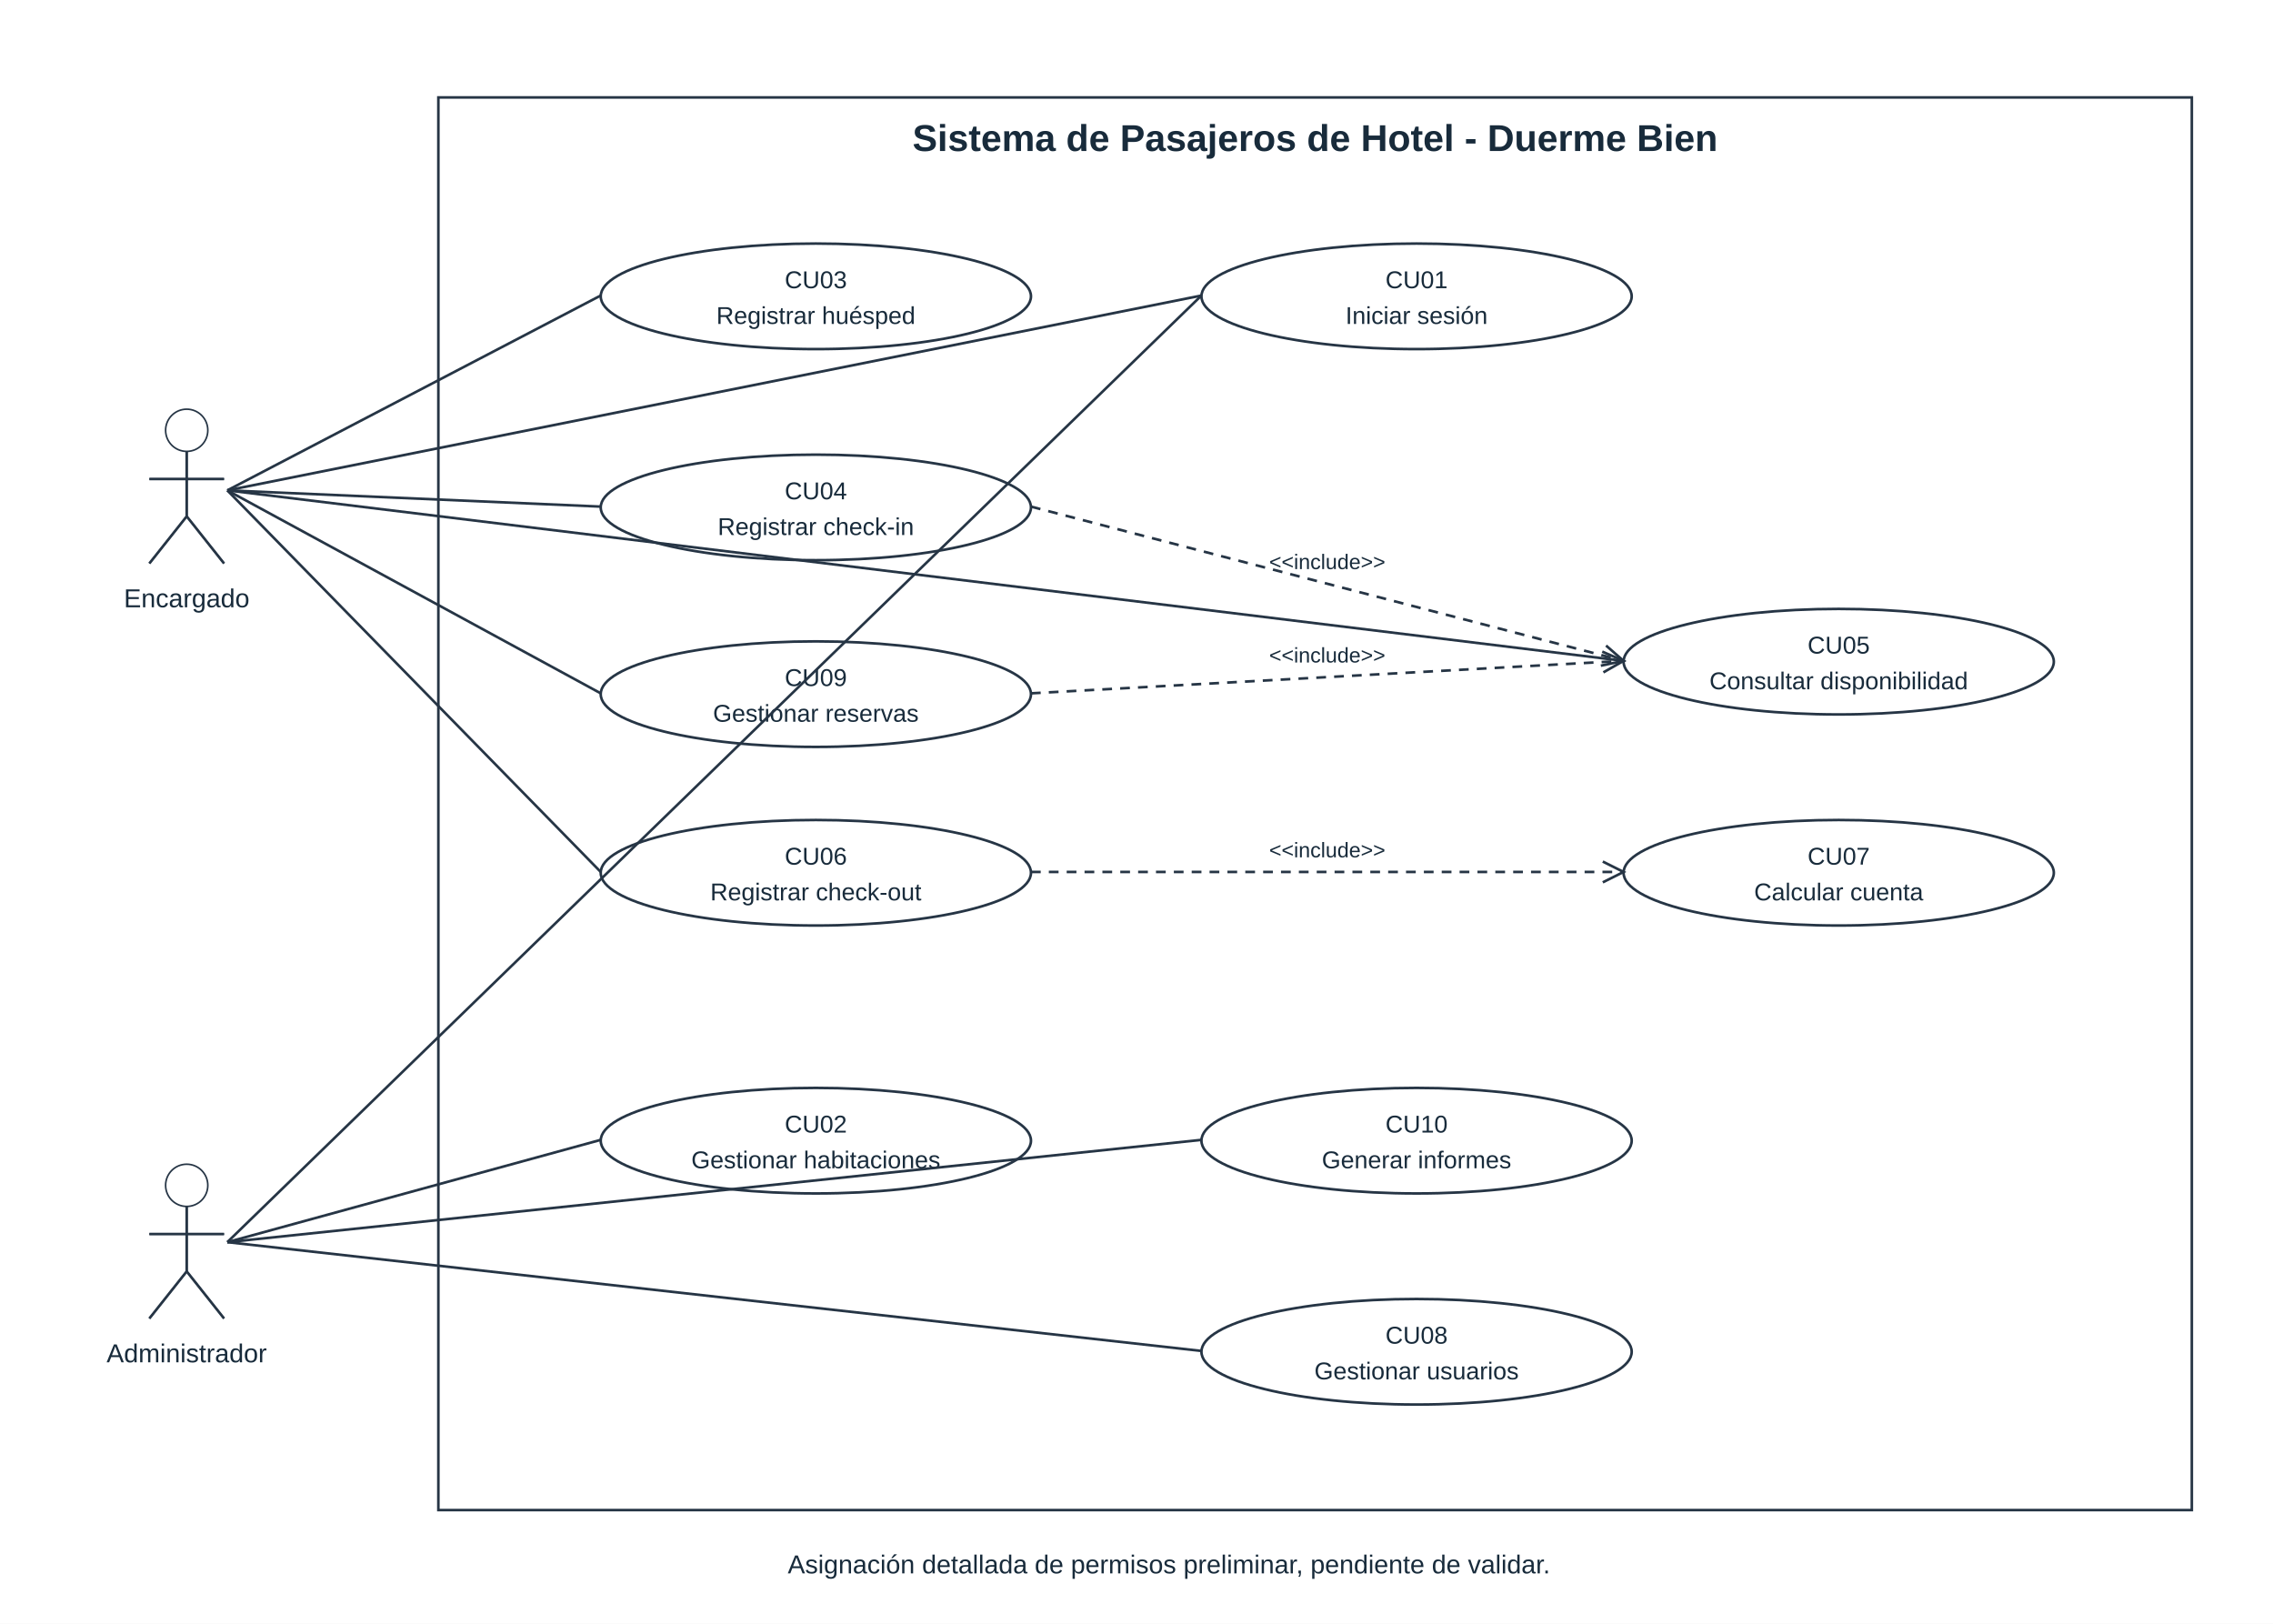
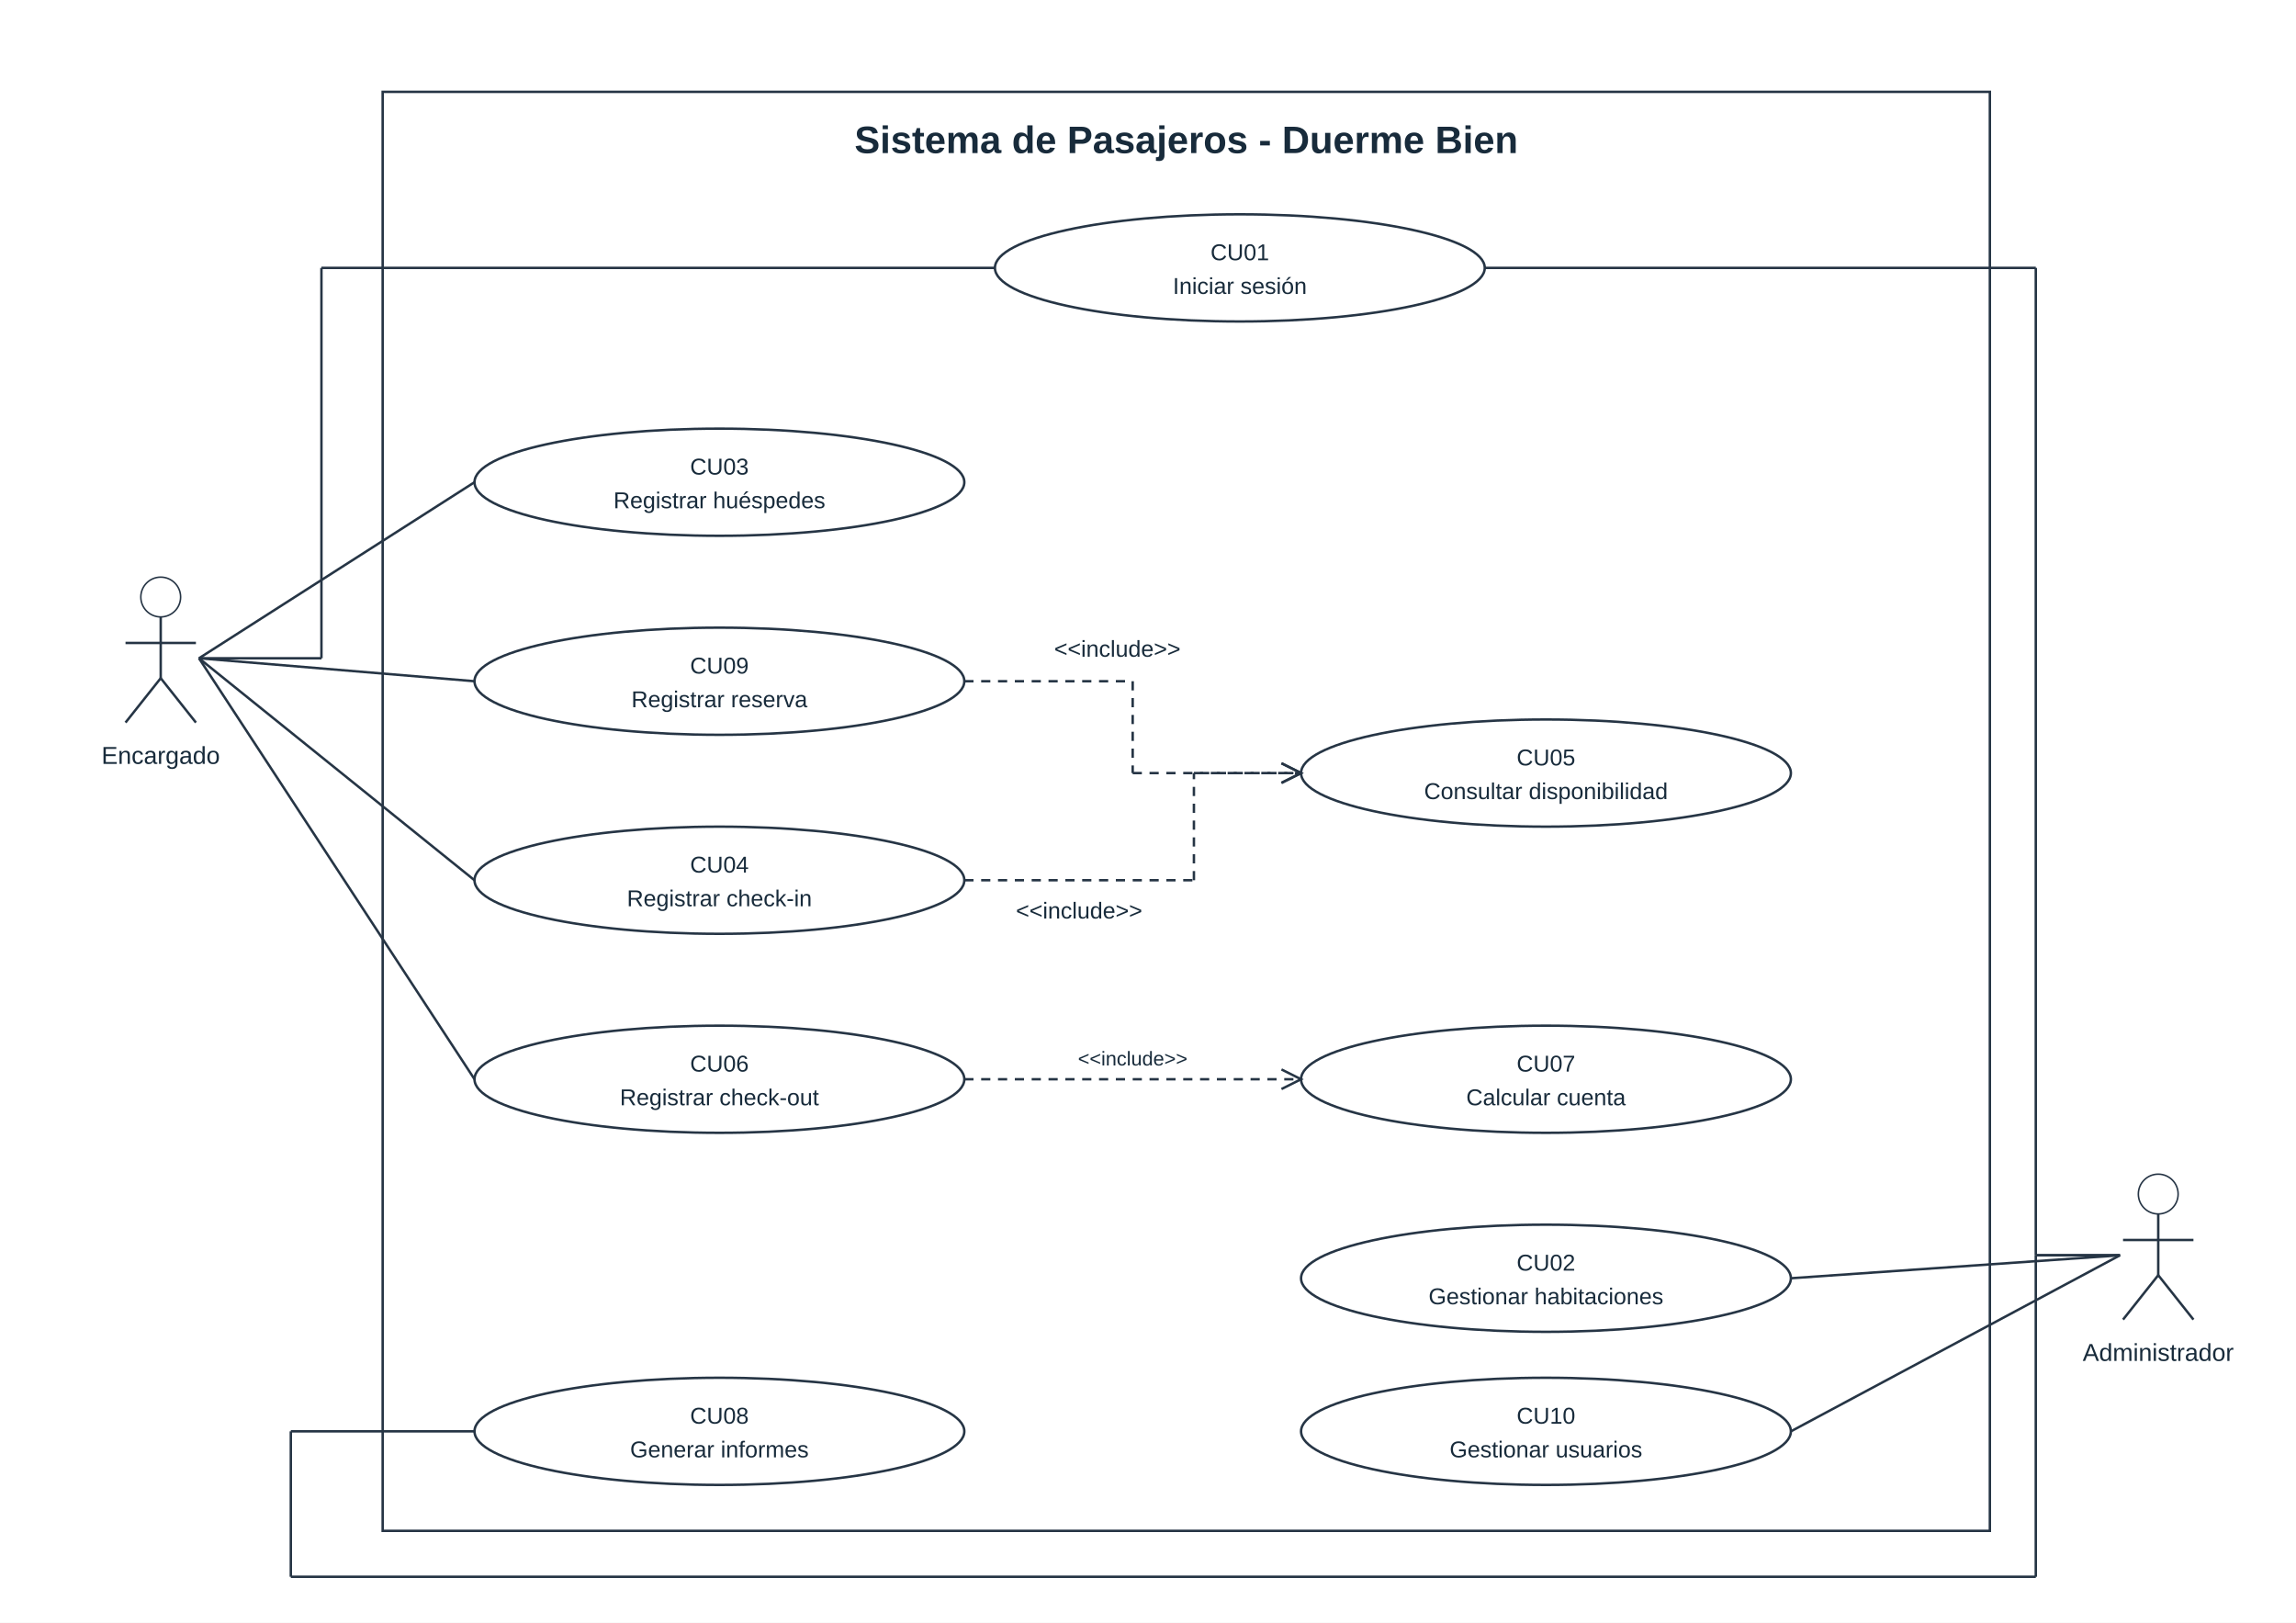
- <svg xmlns="http://www.w3.org/2000/svg" width="1400" height="1000" viewBox="0 0 1400 1000">
+ <svg xmlns="http://www.w3.org/2000/svg" width="1500" height="1060" viewBox="0 0 1500 1060">
  <defs>
    <marker id="arrow" markerWidth="10" markerHeight="10" refX="9" refY="5" orient="auto">
      <path d="M1,1 L9,5 L1,9" fill="none" stroke="#263545" />
    </marker>
  </defs>
  <rect width="100%" height="100%" fill="white" />
  <g font-family="Arial, sans-serif" fill="#182b3b">
-     <rect x="270" y="60" width="1080" height="870" fill="#ffffff" stroke="#263545" stroke-width="1.6" />
-     <text x="810" y="93" font-size="23" text-anchor="middle" font-weight="bold">Sistema de Pasajeros de Hotel - Duerme Bien</text>
-     <circle cx="115" cy="265" r="13" fill="white" stroke="#263545" />
-     <path d="M115,278 V318 M92,295 H138 M115,318 L92,347 M115,318 L138,347" stroke="#263545" fill="none" />
-     <path d="M115,278 L115,318" fill="none" stroke="#263545" stroke-width="1.6" />
-     <path d="M92,295 L138,295" fill="none" stroke="#263545" stroke-width="1.6" />
-     <path d="M115,318 L92,347" fill="none" stroke="#263545" stroke-width="1.6" />
-     <path d="M115,318 L138,347" fill="none" stroke="#263545" stroke-width="1.6" />
-     <text x="115" y="374" font-size="16" text-anchor="middle" font-weight="normal">Encargado</text>
-     <circle cx="115" cy="730" r="13" fill="white" stroke="#263545" />
-     <path d="M115,743 V783 M92,760 H138 M115,783 L92,812 M115,783 L138,812" stroke="#263545" fill="none" />
-     <path d="M115,743 L115,783" fill="none" stroke="#263545" stroke-width="1.6" />
-     <path d="M92,760 L138,760" fill="none" stroke="#263545" stroke-width="1.6" />
-     <path d="M115,783 L92,812" fill="none" stroke="#263545" stroke-width="1.6" />
-     <path d="M115,783 L138,812" fill="none" stroke="#263545" stroke-width="1.6" />
-     <text x="115" y="839" font-size="16" text-anchor="middle" font-weight="normal">Administrador</text>
-     <ellipse cx="872.5" cy="182.5" rx="132.5" ry="32.5" fill="#ffffff" stroke="#263545" stroke-width="1.6" />
-     <text x="872.5" y="177.5" font-size="15" text-anchor="middle" font-weight="normal">CU01</text>
-     <text x="872.5" y="199.5" font-size="15" text-anchor="middle" font-weight="normal">Iniciar sesión</text>
-     <ellipse cx="502.5" cy="702.5" rx="132.5" ry="32.5" fill="#ffffff" stroke="#263545" stroke-width="1.6" />
-     <text x="502.5" y="697.5" font-size="15" text-anchor="middle" font-weight="normal">CU02</text>
-     <text x="502.5" y="719.5" font-size="15" text-anchor="middle" font-weight="normal">Gestionar habitaciones</text>
-     <ellipse cx="502.5" cy="182.5" rx="132.5" ry="32.5" fill="#ffffff" stroke="#263545" stroke-width="1.6" />
-     <text x="502.5" y="177.5" font-size="15" text-anchor="middle" font-weight="normal">CU03</text>
-     <text x="502.5" y="199.5" font-size="15" text-anchor="middle" font-weight="normal">Registrar huésped</text>
-     <ellipse cx="502.5" cy="312.5" rx="132.5" ry="32.5" fill="#ffffff" stroke="#263545" stroke-width="1.6" />
-     <text x="502.5" y="307.5" font-size="15" text-anchor="middle" font-weight="normal">CU04</text>
-     <text x="502.5" y="329.5" font-size="15" text-anchor="middle" font-weight="normal">Registrar check-in</text>
-     <ellipse cx="1132.5" cy="407.5" rx="132.5" ry="32.5" fill="#ffffff" stroke="#263545" stroke-width="1.6" />
-     <text x="1132.5" y="402.5" font-size="15" text-anchor="middle" font-weight="normal">CU05</text>
-     <text x="1132.5" y="424.5" font-size="15" text-anchor="middle" font-weight="normal">Consultar disponibilidad</text>
-     <ellipse cx="502.5" cy="537.5" rx="132.5" ry="32.5" fill="#ffffff" stroke="#263545" stroke-width="1.6" />
-     <text x="502.5" y="532.5" font-size="15" text-anchor="middle" font-weight="normal">CU06</text>
-     <text x="502.5" y="554.5" font-size="15" text-anchor="middle" font-weight="normal">Registrar check-out</text>
-     <ellipse cx="1132.5" cy="537.5" rx="132.5" ry="32.5" fill="#ffffff" stroke="#263545" stroke-width="1.6" />
-     <text x="1132.5" y="532.5" font-size="15" text-anchor="middle" font-weight="normal">CU07</text>
-     <text x="1132.5" y="554.5" font-size="15" text-anchor="middle" font-weight="normal">Calcular cuenta</text>
-     <ellipse cx="872.5" cy="832.5" rx="132.5" ry="32.5" fill="#ffffff" stroke="#263545" stroke-width="1.6" />
-     <text x="872.5" y="827.5" font-size="15" text-anchor="middle" font-weight="normal">CU08</text>
-     <text x="872.5" y="849.5" font-size="15" text-anchor="middle" font-weight="normal">Gestionar usuarios</text>
-     <ellipse cx="502.5" cy="427.5" rx="132.5" ry="32.5" fill="#ffffff" stroke="#263545" stroke-width="1.6" />
-     <text x="502.5" y="422.5" font-size="15" text-anchor="middle" font-weight="normal">CU09</text>
-     <text x="502.5" y="444.5" font-size="15" text-anchor="middle" font-weight="normal">Gestionar reservas</text>
-     <ellipse cx="872.5" cy="702.5" rx="132.5" ry="32.5" fill="#ffffff" stroke="#263545" stroke-width="1.6" />
-     <text x="872.5" y="697.5" font-size="15" text-anchor="middle" font-weight="normal">CU10</text>
-     <text x="872.5" y="719.5" font-size="15" text-anchor="middle" font-weight="normal">Generar informes</text>
-     <path d="M140,302 L740,182" fill="none" stroke="#263545" stroke-width="1.6" />
-     <path d="M140,302 L370,182" fill="none" stroke="#263545" stroke-width="1.6" />
-     <path d="M140,302 L370,312" fill="none" stroke="#263545" stroke-width="1.6" />
-     <path d="M140,302 L1000,407" fill="none" stroke="#263545" stroke-width="1.6" />
-     <path d="M140,302 L370,537" fill="none" stroke="#263545" stroke-width="1.6" />
-     <path d="M140,302 L370,427" fill="none" stroke="#263545" stroke-width="1.6" />
-     <path d="M140,765 L740,182" fill="none" stroke="#263545" stroke-width="1.6" />
-     <path d="M140,765 L370,702" fill="none" stroke="#263545" stroke-width="1.6" />
-     <path d="M140,765 L740,832" fill="none" stroke="#263545" stroke-width="1.6" />
-     <path d="M140,765 L740,702" fill="none" stroke="#263545" stroke-width="1.6" />
-     <path d="M635,312 L1000,407" fill="none" stroke="#263545" stroke-width="1.6" stroke-dasharray="6 5" marker-end="url(#arrow)" />
-     <text x="817.5" y="350.5" font-size="13" text-anchor="middle" font-weight="normal">&lt;&lt;include&gt;&gt;</text>
-     <path d="M635,427 L1000,407" fill="none" stroke="#263545" stroke-width="1.6" stroke-dasharray="6 5" marker-end="url(#arrow)" />
-     <text x="817.5" y="408.0" font-size="13" text-anchor="middle" font-weight="normal">&lt;&lt;include&gt;&gt;</text>
-     <path d="M635,537 L1000,537" fill="none" stroke="#263545" stroke-width="1.6" stroke-dasharray="6 5" marker-end="url(#arrow)" />
-     <text x="817.5" y="528.0" font-size="13" text-anchor="middle" font-weight="normal">&lt;&lt;include&gt;&gt;</text>
-     <text x="720" y="969" font-size="16" text-anchor="middle" font-weight="normal">Asignación detallada de permisos preliminar, pendiente de validar.</text>
+     <rect x="250" y="60" width="1050" height="940" fill="#ffffff" stroke="#263545" stroke-width="1.6" />
+     <text x="775" y="100" font-size="25" text-anchor="middle" font-weight="bold">Sistema de Pasajeros - Duerme Bien</text>
+     <circle cx="105" cy="390" r="13" fill="white" stroke="#263545" />
+     <path d="M105,403 L105,443" fill="none" stroke="#263545" stroke-width="1.6" />
+     <path d="M82,420 L128,420" fill="none" stroke="#263545" stroke-width="1.6" />
+     <path d="M105,443 L82,472" fill="none" stroke="#263545" stroke-width="1.6" />
+     <path d="M105,443 L128,472" fill="none" stroke="#263545" stroke-width="1.6" />
+     <text x="105" y="499" font-size="16" text-anchor="middle" font-weight="normal">Encargado</text>
+     <circle cx="1410" cy="780" r="13" fill="white" stroke="#263545" />
+     <path d="M1410,793 L1410,833" fill="none" stroke="#263545" stroke-width="1.6" />
+     <path d="M1387,810 L1433,810" fill="none" stroke="#263545" stroke-width="1.6" />
+     <path d="M1410,833 L1387,862" fill="none" stroke="#263545" stroke-width="1.6" />
+     <path d="M1410,833 L1433,862" fill="none" stroke="#263545" stroke-width="1.6" />
+     <text x="1410" y="889" font-size="16" text-anchor="middle" font-weight="normal">Administrador</text>
+     <ellipse cx="810.0" cy="175.0" rx="160.0" ry="35.0" fill="#ffffff" stroke="#263545" stroke-width="1.6" />
+     <text x="810.0" y="170.0" font-size="15" text-anchor="middle" font-weight="normal">CU01</text>
+     <text x="810.0" y="192.0" font-size="15" text-anchor="middle" font-weight="normal">Iniciar sesión</text>
+     <ellipse cx="470.0" cy="315.0" rx="160.0" ry="35.0" fill="#ffffff" stroke="#263545" stroke-width="1.6" />
+     <text x="470.0" y="310.0" font-size="15" text-anchor="middle" font-weight="normal">CU03</text>
+     <text x="470.0" y="332.0" font-size="15" text-anchor="middle" font-weight="normal">Registrar huéspedes</text>
+     <ellipse cx="470.0" cy="445.0" rx="160.0" ry="35.0" fill="#ffffff" stroke="#263545" stroke-width="1.6" />
+     <text x="470.0" y="440.0" font-size="15" text-anchor="middle" font-weight="normal">CU09</text>
+     <text x="470.0" y="462.0" font-size="15" text-anchor="middle" font-weight="normal">Registrar reserva</text>
+     <ellipse cx="470.0" cy="575.0" rx="160.0" ry="35.0" fill="#ffffff" stroke="#263545" stroke-width="1.6" />
+     <text x="470.0" y="570.0" font-size="15" text-anchor="middle" font-weight="normal">CU04</text>
+     <text x="470.0" y="592.0" font-size="15" text-anchor="middle" font-weight="normal">Registrar check-in</text>
+     <ellipse cx="470.0" cy="705.0" rx="160.0" ry="35.0" fill="#ffffff" stroke="#263545" stroke-width="1.6" />
+     <text x="470.0" y="700.0" font-size="15" text-anchor="middle" font-weight="normal">CU06</text>
+     <text x="470.0" y="722.0" font-size="15" text-anchor="middle" font-weight="normal">Registrar check-out</text>
+     <ellipse cx="1010.0" cy="505.0" rx="160.0" ry="35.0" fill="#ffffff" stroke="#263545" stroke-width="1.6" />
+     <text x="1010.0" y="500.0" font-size="15" text-anchor="middle" font-weight="normal">CU05</text>
+     <text x="1010.0" y="522.0" font-size="15" text-anchor="middle" font-weight="normal">Consultar disponibilidad</text>
+     <ellipse cx="1010.0" cy="705.0" rx="160.0" ry="35.0" fill="#ffffff" stroke="#263545" stroke-width="1.6" />
+     <text x="1010.0" y="700.0" font-size="15" text-anchor="middle" font-weight="normal">CU07</text>
+     <text x="1010.0" y="722.0" font-size="15" text-anchor="middle" font-weight="normal">Calcular cuenta</text>
+     <ellipse cx="1010.0" cy="835.0" rx="160.0" ry="35.0" fill="#ffffff" stroke="#263545" stroke-width="1.6" />
+     <text x="1010.0" y="830.0" font-size="15" text-anchor="middle" font-weight="normal">CU02</text>
+     <text x="1010.0" y="852.0" font-size="15" text-anchor="middle" font-weight="normal">Gestionar habitaciones</text>
+     <ellipse cx="1010.0" cy="935.0" rx="160.0" ry="35.0" fill="#ffffff" stroke="#263545" stroke-width="1.6" />
+     <text x="1010.0" y="930.0" font-size="15" text-anchor="middle" font-weight="normal">CU10</text>
+     <text x="1010.0" y="952.0" font-size="15" text-anchor="middle" font-weight="normal">Gestionar usuarios</text>
+     <ellipse cx="470.0" cy="935.0" rx="160.0" ry="35.0" fill="#ffffff" stroke="#263545" stroke-width="1.6" />
+     <text x="470.0" y="930.0" font-size="15" text-anchor="middle" font-weight="normal">CU08</text>
+     <text x="470.0" y="952.0" font-size="15" text-anchor="middle" font-weight="normal">Generar informes</text>
+     <path d="M130,430 L310,315" fill="none" stroke="#263545" stroke-width="1.6" />
+     <path d="M130,430 L310,445" fill="none" stroke="#263545" stroke-width="1.6" />
+     <path d="M130,430 L310,575" fill="none" stroke="#263545" stroke-width="1.6" />
+     <path d="M130,430 L310,705" fill="none" stroke="#263545" stroke-width="1.6" />
+     <path d="M130,430 L210,430" fill="none" stroke="#263545" stroke-width="1.6" />
+     <path d="M210,430 L210,175" fill="none" stroke="#263545" stroke-width="1.6" />
+     <path d="M210,175 L650,175" fill="none" stroke="#263545" stroke-width="1.6" />
+     <path d="M1385,820 L1170,835" fill="none" stroke="#263545" stroke-width="1.6" />
+     <path d="M1385,820 L1170,935" fill="none" stroke="#263545" stroke-width="1.6" />
+     <path d="M1385,820 L1330,820" fill="none" stroke="#263545" stroke-width="1.6" />
+     <path d="M1330,820 L1330,175" fill="none" stroke="#263545" stroke-width="1.6" />
+     <path d="M1330,175 L970,175" fill="none" stroke="#263545" stroke-width="1.6" />
+     <path d="M1385,820 L1330,820" fill="none" stroke="#263545" stroke-width="1.6" />
+     <path d="M1330,820 L1330,1030" fill="none" stroke="#263545" stroke-width="1.6" />
+     <path d="M1330,1030 L190,1030" fill="none" stroke="#263545" stroke-width="1.6" />
+     <path d="M190,1030 L190,935" fill="none" stroke="#263545" stroke-width="1.6" />
+     <path d="M190,935 L310,935" fill="none" stroke="#263545" stroke-width="1.6" />
+     <path d="M630,445 L740,445" fill="none" stroke="#263545" stroke-width="1.6" stroke-dasharray="6 5" />
+     <path d="M740,445 L740,505" fill="none" stroke="#263545" stroke-width="1.6" stroke-dasharray="6 5" />
+     <path d="M740,505 L850,505" fill="none" stroke="#263545" stroke-width="1.6" stroke-dasharray="6 5" marker-end="url(#arrow)" />
+     <text x="730" y="429" font-size="15" text-anchor="middle" font-weight="normal">&lt;&lt;include&gt;&gt;</text>
+     <path d="M630,575 L780,575" fill="none" stroke="#263545" stroke-width="1.6" stroke-dasharray="6 5" />
+     <path d="M780,575 L780,505" fill="none" stroke="#263545" stroke-width="1.6" stroke-dasharray="6 5" />
+     <path d="M780,505 L850,505" fill="none" stroke="#263545" stroke-width="1.6" stroke-dasharray="6 5" marker-end="url(#arrow)" />
+     <text x="705" y="600" font-size="15" text-anchor="middle" font-weight="normal">&lt;&lt;include&gt;&gt;</text>
+     <path d="M630,705 L850,705" fill="none" stroke="#263545" stroke-width="1.6" stroke-dasharray="6 5" marker-end="url(#arrow)" />
+     <text x="740.0" y="696.0" font-size="13" text-anchor="middle" font-weight="normal">&lt;&lt;include&gt;&gt;</text>
  </g>
</svg>
